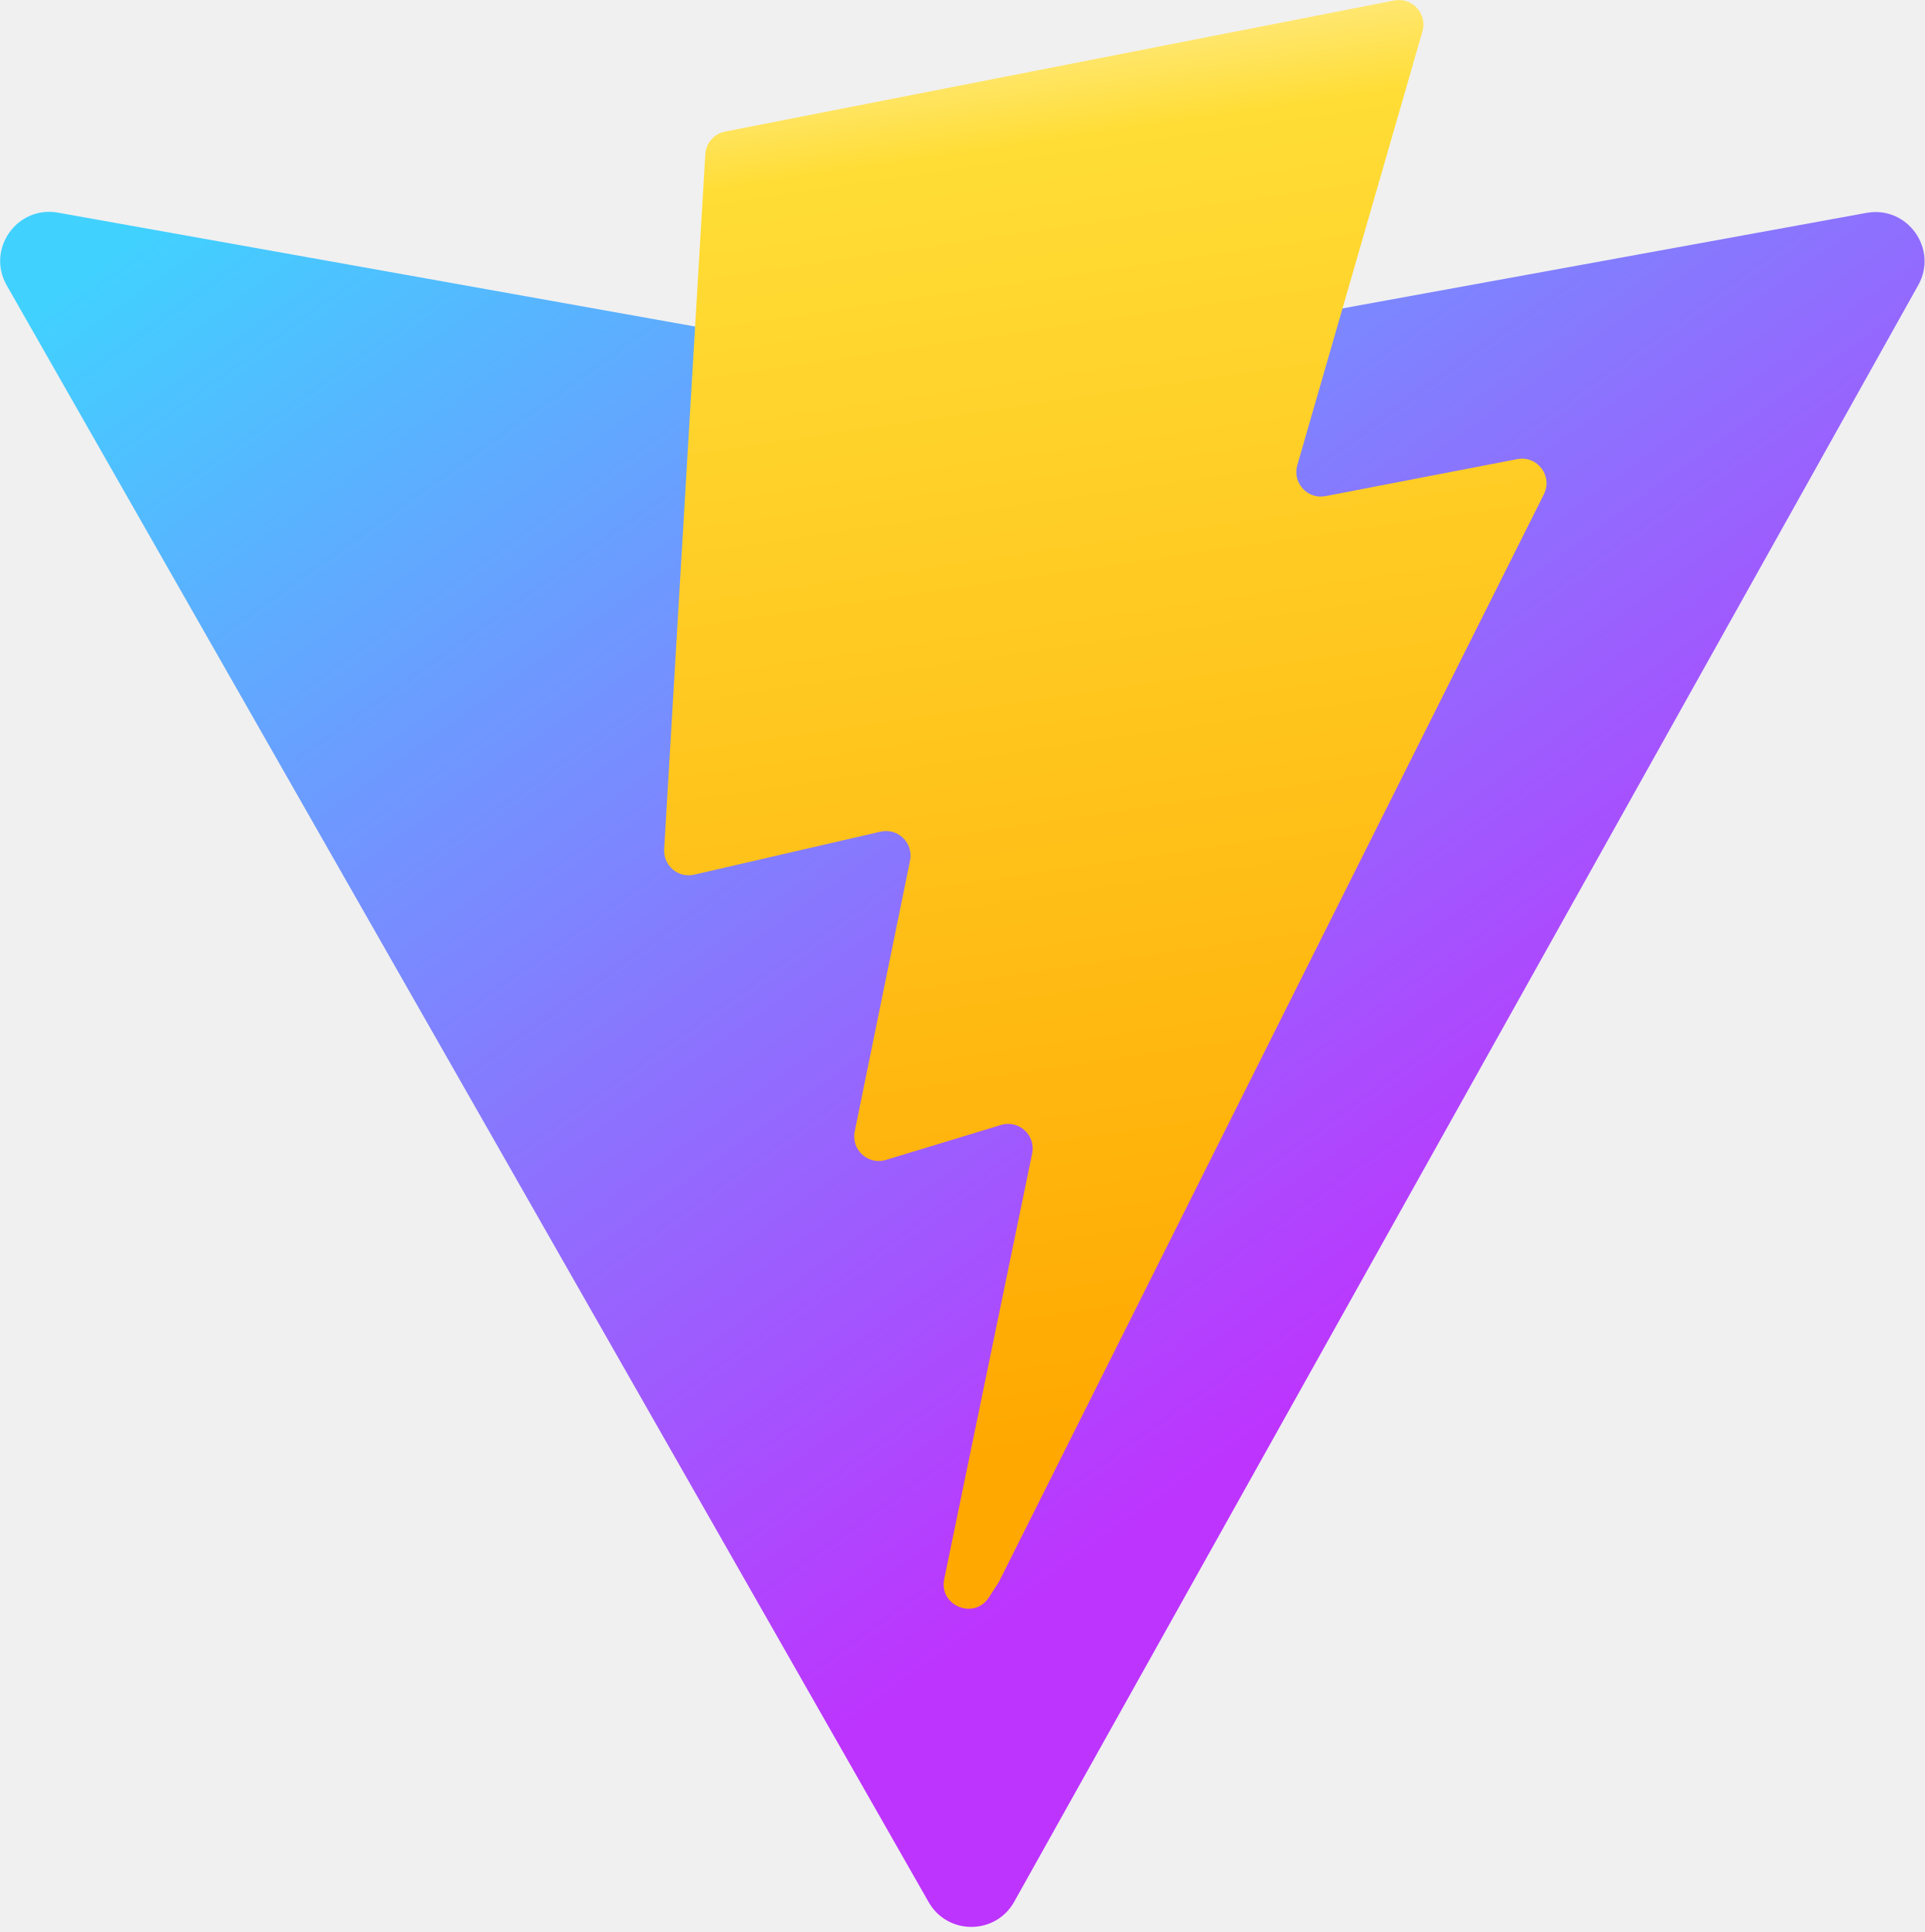
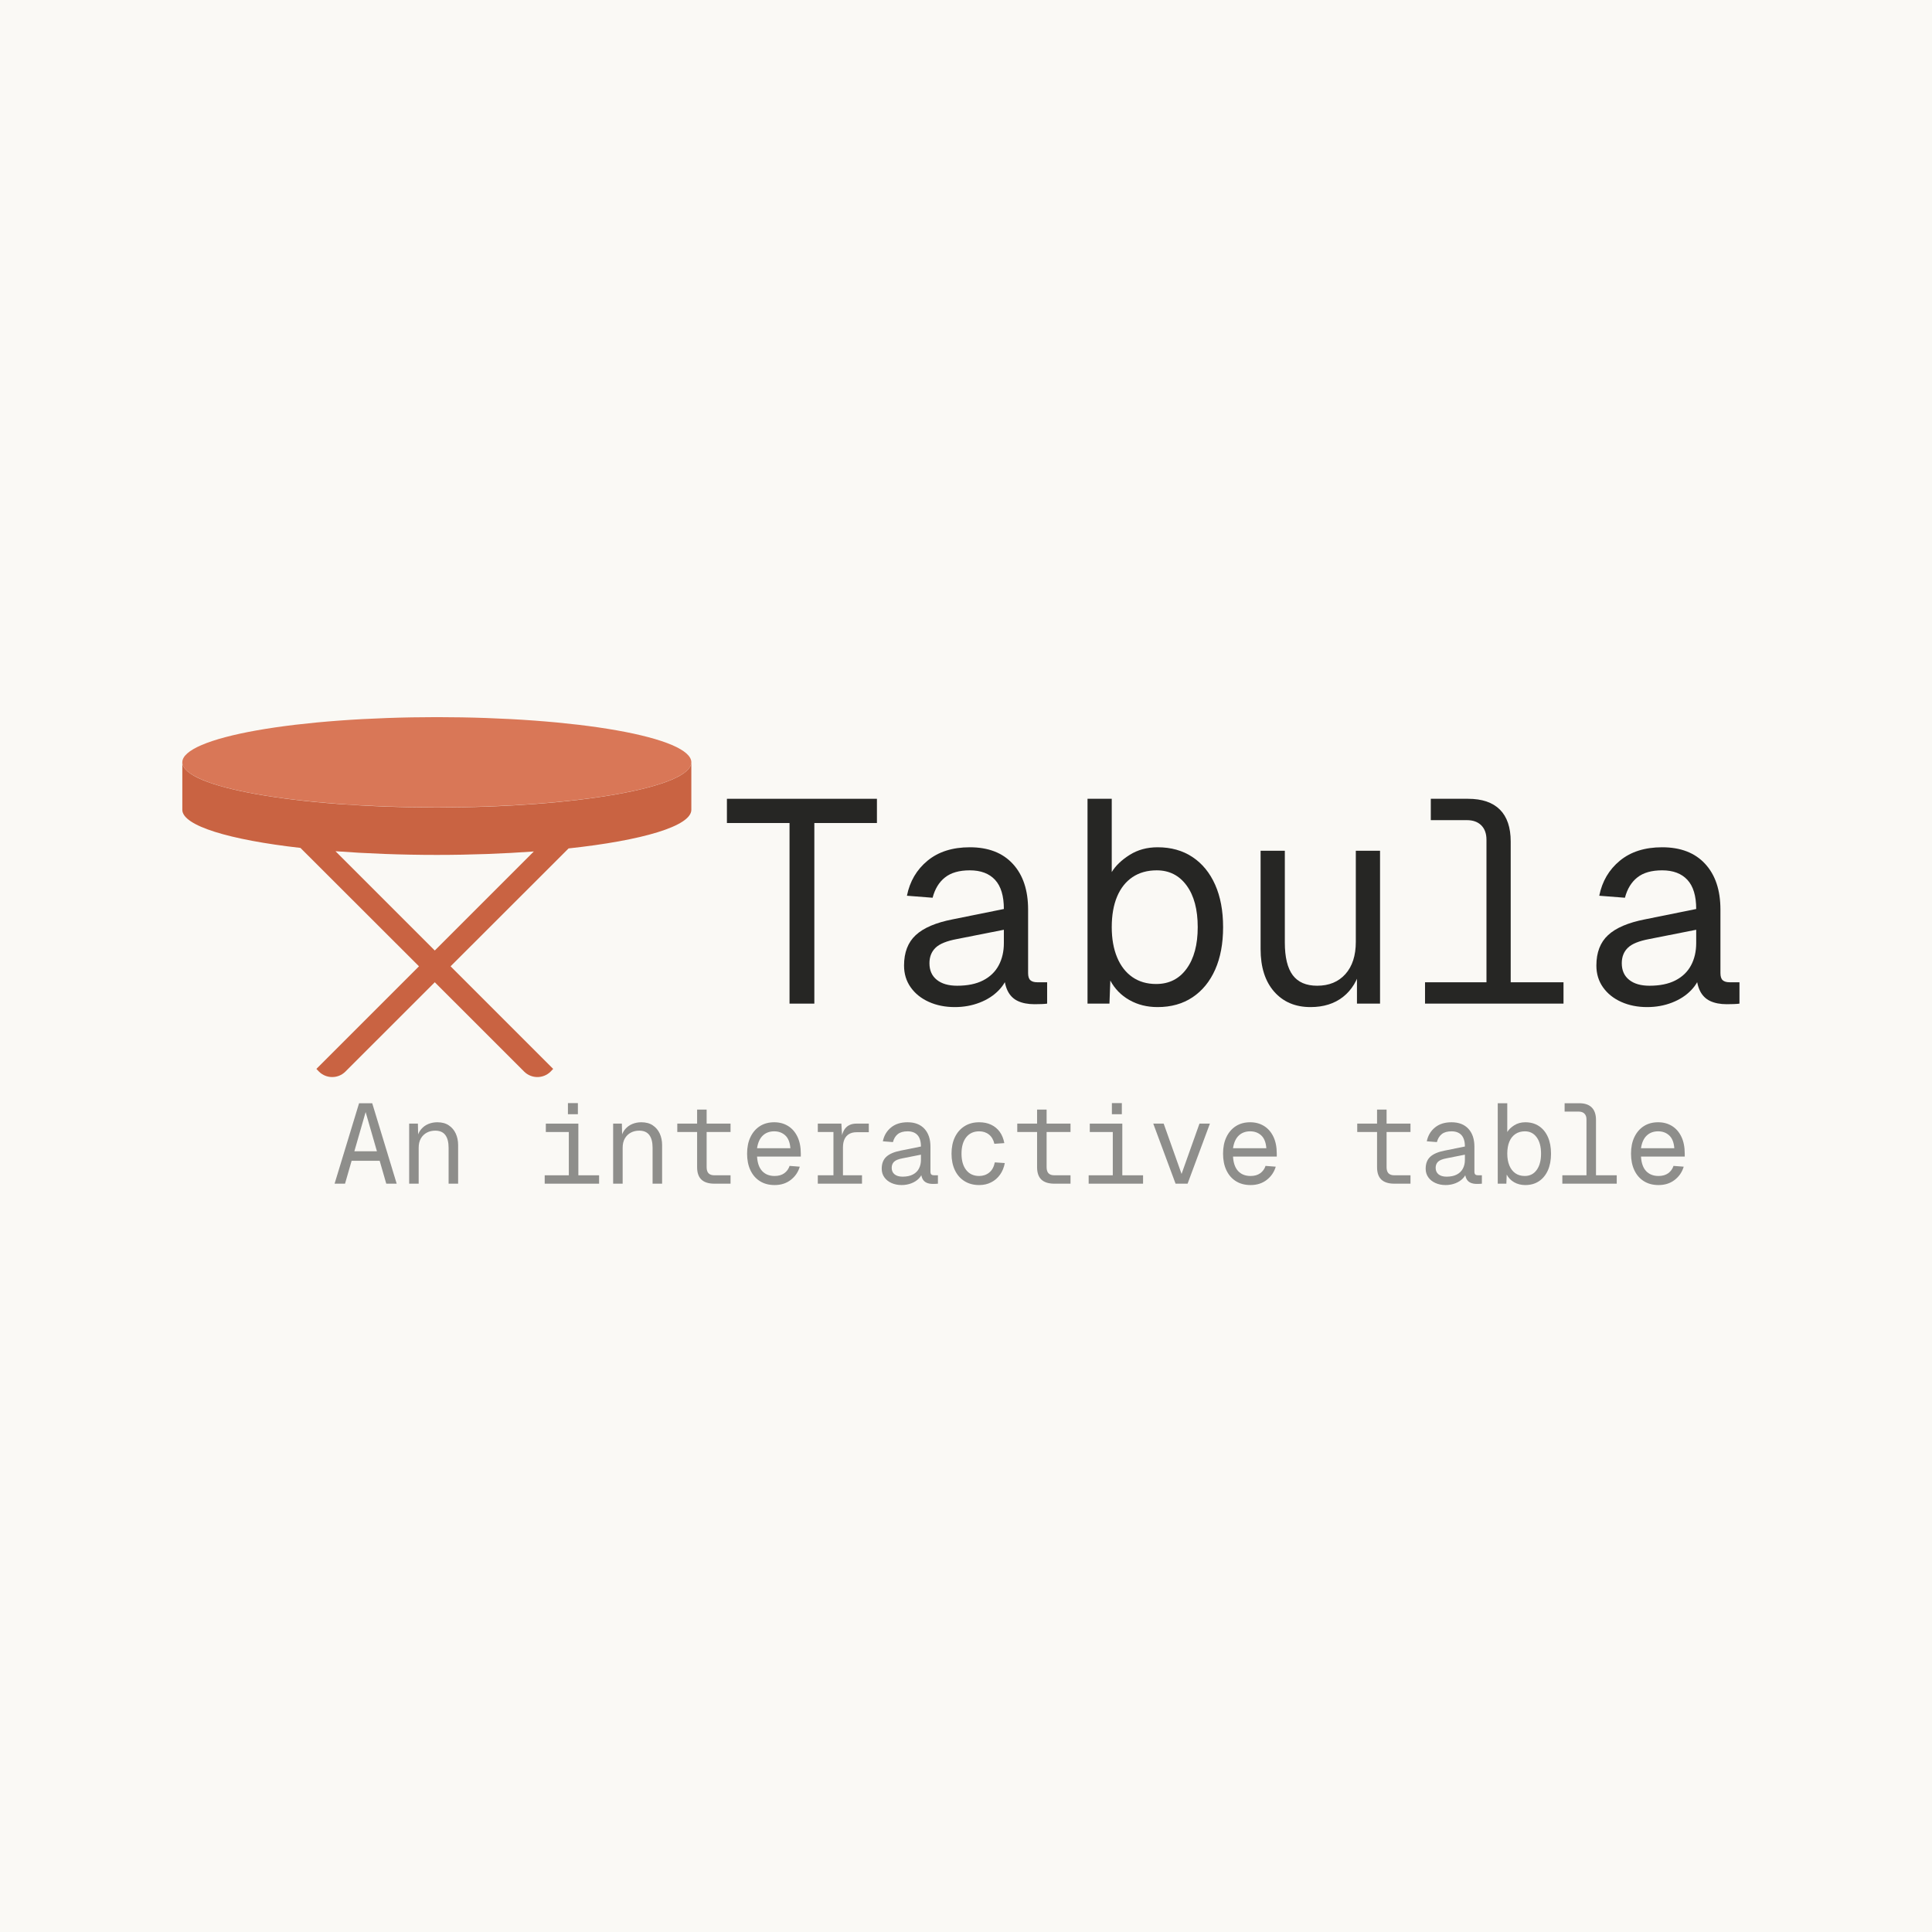
- <svg xmlns="http://www.w3.org/2000/svg" aria-hidden="true" role="img" class="iconify iconify--logos" width="31.88" height="32" preserveAspectRatio="xMidYMid meet" viewBox="0 0 256 257">
+ <svg xmlns="http://www.w3.org/2000/svg" width="500" zoomAndPan="magnify" viewBox="0 0 375 375" height="500" preserveAspectRatio="xMidYMid meet" version="1.2">
  <defs>
-     <linearGradient id="IconifyId1813088fe1fbc01fb466" x1="-.828%" x2="57.636%" y1="7.652%" y2="78.411%">
-       <stop offset="0%" stop-color="#41D1FF" />
-       <stop offset="100%" stop-color="#BD34FE" />
-     </linearGradient>
-     <linearGradient id="IconifyId1813088fe1fbc01fb467" x1="43.376%" x2="50.316%" y1="2.242%" y2="89.03%">
-       <stop offset="0%" stop-color="#FFEA83" />
-       <stop offset="8.333%" stop-color="#FFDD35" />
-       <stop offset="100%" stop-color="#FFA800" />
-     </linearGradient>
+     <clipPath id="2029e6591e">
+       <path d="M 35 139.195 L 135 139.195 L 135 157 L 35 157 Z M 35 139.195 " />
+     </clipPath>
+     <clipPath id="35bf741cff">
+       <path d="M 35 147 L 135 147 L 135 209.695 L 35 209.695 Z M 35 147 " />
+     </clipPath>
+     <filter x="0%" y="0%" width="100%" filterUnits="objectBoundingBox" id="e42a40c205" height="100%">
+       <feColorMatrix values="0 0 0 0 1 0 0 0 0 1 0 0 0 0 1 0 0 0 1 0" type="matrix" in="SourceGraphic" />
+     </filter>
+     <clipPath id="b3791f1d16">
+       <path d="M 0.078 7 L 13 7 L 13 23 L 0.078 23 Z M 0.078 7 " />
+     </clipPath>
+     <clipPath id="013f2a4b12">
+       <rect x="0" width="266" y="0" height="30" />
+     </clipPath>
  </defs>
-   <path fill="url(#IconifyId1813088fe1fbc01fb466)" d="M255.153 37.938L134.897 252.976c-2.483 4.44-8.862 4.466-11.382.048L.875 37.958c-2.746-4.814 1.371-10.646 6.827-9.67l120.385 21.517a6.537 6.537 0 0 0 2.322-.004l117.867-21.483c5.438-.991 9.574 4.796 6.877 9.62Z" />
-   <path fill="url(#IconifyId1813088fe1fbc01fb467)" d="M185.432.063L96.44 17.501a3.268 3.268 0 0 0-2.634 3.014l-5.474 92.456a3.268 3.268 0 0 0 3.997 3.378l24.777-5.718c2.318-.535 4.413 1.507 3.936 3.838l-7.361 36.047c-.495 2.426 1.782 4.5 4.151 3.78l15.304-4.649c2.372-.72 4.652 1.36 4.15 3.788l-11.698 56.621c-.732 3.542 3.979 5.473 5.943 2.437l1.313-2.028l72.516-144.72c1.215-2.423-.88-5.186-3.54-4.672l-25.505 4.922c-2.396.462-4.435-1.77-3.759-4.114l16.646-57.705c.677-2.35-1.37-4.583-3.769-4.113Z" />
+   <g id="a49367066e">
+     <rect x="0" width="375" y="0" height="375" style="fill:#ffffff;fill-opacity:1;stroke:none;" />
+     <rect x="0" width="375" y="0" height="375" style="fill:#faf9f5;fill-opacity:1;stroke:none;" />
+     <g clip-rule="nonzero" clip-path="url(#2029e6591e)">
+       <path style=" stroke:none;fill-rule:nonzero;fill:#d97757;fill-opacity:1;" d="M 134.188 147.953 C 134.188 148.242 134.109 148.527 133.949 148.812 C 133.789 149.098 133.555 149.383 133.238 149.664 C 132.922 149.945 132.531 150.223 132.059 150.496 C 131.59 150.77 131.047 151.039 130.426 151.305 C 129.809 151.57 129.117 151.828 128.355 152.082 C 127.59 152.336 126.762 152.582 125.863 152.82 C 124.961 153.059 124 153.289 122.973 153.508 C 121.949 153.73 120.863 153.945 119.719 154.145 C 118.574 154.348 117.375 154.543 116.125 154.723 C 114.875 154.906 113.578 155.074 112.23 155.234 C 110.887 155.395 109.5 155.543 108.074 155.676 C 106.648 155.812 105.188 155.934 103.691 156.043 C 102.195 156.156 100.676 156.25 99.125 156.336 C 97.578 156.418 96.012 156.488 94.426 156.543 C 92.836 156.598 91.238 156.641 89.629 156.668 C 88.02 156.695 86.406 156.711 84.785 156.711 C 83.168 156.711 81.555 156.695 79.945 156.668 C 78.336 156.641 76.734 156.598 75.148 156.543 C 73.562 156.488 71.996 156.418 70.445 156.336 C 68.898 156.25 67.375 156.156 65.883 156.043 C 64.387 155.934 62.926 155.812 61.5 155.676 C 60.074 155.543 58.688 155.395 57.34 155.234 C 55.996 155.074 54.699 154.906 53.449 154.723 C 52.195 154.543 51 154.348 49.855 154.145 C 48.711 153.945 47.625 153.73 46.602 153.508 C 45.574 153.289 44.609 153.059 43.711 152.82 C 42.812 152.582 41.98 152.336 41.219 152.082 C 40.457 151.828 39.766 151.57 39.148 151.305 C 38.527 151.039 37.984 150.77 37.512 150.496 C 37.043 150.223 36.652 149.945 36.336 149.664 C 36.02 149.383 35.781 149.098 35.625 148.812 C 35.465 148.527 35.387 148.242 35.387 147.953 C 35.387 147.668 35.465 147.383 35.625 147.098 C 35.781 146.809 36.02 146.527 36.336 146.246 C 36.652 145.965 37.043 145.688 37.512 145.414 C 37.984 145.137 38.527 144.867 39.148 144.602 C 39.766 144.34 40.457 144.078 41.219 143.828 C 41.98 143.574 42.812 143.328 43.711 143.09 C 44.609 142.852 45.574 142.621 46.602 142.398 C 47.625 142.176 48.711 141.965 49.855 141.762 C 51 141.559 52.195 141.367 53.449 141.184 C 54.699 141.004 55.996 140.832 57.34 140.672 C 58.688 140.516 60.074 140.367 61.5 140.23 C 62.926 140.098 64.387 139.973 65.883 139.863 C 67.375 139.754 68.898 139.656 70.445 139.574 C 71.996 139.492 73.562 139.422 75.148 139.367 C 76.734 139.309 78.336 139.266 79.945 139.238 C 81.555 139.211 83.168 139.195 84.785 139.195 C 86.406 139.195 88.02 139.211 89.629 139.238 C 91.238 139.266 92.836 139.309 94.426 139.367 C 96.012 139.422 97.578 139.492 99.125 139.574 C 100.676 139.656 102.195 139.754 103.691 139.863 C 105.188 139.973 106.648 140.098 108.074 140.23 C 109.5 140.367 110.887 140.516 112.23 140.672 C 113.578 140.832 114.875 141.004 116.125 141.184 C 117.375 141.367 118.574 141.559 119.719 141.762 C 120.863 141.965 121.949 142.176 122.973 142.398 C 124 142.621 124.961 142.852 125.863 143.09 C 126.762 143.328 127.59 143.574 128.355 143.828 C 129.117 144.078 129.809 144.34 130.426 144.602 C 131.047 144.867 131.59 145.137 132.059 145.414 C 132.531 145.688 132.922 145.965 133.238 146.246 C 133.555 146.527 133.789 146.809 133.949 147.098 C 134.109 147.383 134.188 147.668 134.188 147.953 Z M 134.188 147.953 " />
+     </g>
+     <g clip-rule="nonzero" clip-path="url(#35bf741cff)">
+       <path style=" stroke:none;fill-rule:evenodd;fill:#c96342;fill-opacity:1;" d="M 134.188 157.18 L 134.188 147.953 C 134.188 152.805 112.07 156.734 84.785 156.734 C 57.5 156.734 35.387 152.805 35.387 147.953 L 35.387 157.18 C 35.387 160.273 44.539 163.02 58.316 164.578 L 81.324 187.559 L 61.41 207.473 L 61.93 208.016 C 63.34 209.402 65.617 209.402 67.023 208.016 L 84.391 190.652 L 101.758 208.016 C 103.168 209.402 105.441 209.402 106.852 208.016 L 107.371 207.473 L 87.457 187.559 L 110.363 164.676 C 124.637 163.145 134.188 160.348 134.188 157.18 Z M 65.121 165.223 C 71.133 165.668 77.785 165.938 84.785 165.938 C 91.441 165.938 97.797 165.691 103.613 165.27 L 84.391 184.492 Z M 65.121 165.223 " />
+     </g>
+     <g mask="url(#bc2f01d884)" transform="matrix(1,0,0,1,64,207)">
+       <g clip-path="url(#013f2a4b12)">
+         <g clip-rule="nonzero" clip-path="url(#b3791f1d16)">
+           <g style="fill:#000000;fill-opacity:1;">
+             <g transform="translate(0.372039, 22.7527)">
+               <path style="stroke:none" d="M 0.57 0 L 5.324 -15.617 L 7.875 -15.617 L 12.625 0 L 10.602 0 L 6.598 -13.902 L 2.598 0 Z M 2.969 -4.445 L 3.629 -6.293 L 9.57 -6.293 L 10.23 -4.445 Z M 2.969 -4.445 " />
+             </g>
+           </g>
+         </g>
+         <g style="fill:#000000;fill-opacity:1;">
+           <g transform="translate(13.56968, 22.7527)">
+             <path style="stroke:none" d="M 1.848 0 L 1.848 -11.66 L 3.543 -11.66 L 3.609 -8.688 L 3.387 -8.887 C 3.535 -9.578 3.801 -10.145 4.191 -10.59 C 4.578 -11.039 5.043 -11.371 5.586 -11.594 C 6.129 -11.812 6.703 -11.922 7.305 -11.922 C 8.199 -11.922 8.941 -11.727 9.535 -11.328 C 10.129 -10.934 10.582 -10.402 10.891 -9.734 C 11.195 -9.066 11.352 -8.324 11.352 -7.5 L 11.352 0 L 9.504 0 L 9.504 -6.973 C 9.504 -8.059 9.289 -8.883 8.863 -9.449 C 8.441 -10.012 7.789 -10.293 6.906 -10.293 C 6.305 -10.293 5.762 -10.168 5.281 -9.91 C 4.797 -9.652 4.41 -9.277 4.125 -8.789 C 3.84 -8.297 3.695 -7.691 3.695 -6.973 L 3.695 0 Z M 1.848 0 " />
+           </g>
+         </g>
+         <g style="fill:#000000;fill-opacity:1;">
+           <g transform="translate(26.76733, 22.7527)">
+             <path style="stroke:none" d="" />
+           </g>
+         </g>
+         <g style="fill:#000000;fill-opacity:1;">
+           <g transform="translate(39.96498, 22.7527)">
+             <path style="stroke:none" d="M 6.445 0 L 6.445 -11.66 L 8.293 -11.66 L 8.293 0 Z M 1.762 0 L 1.762 -1.629 L 12.32 -1.629 L 12.32 0 Z M 1.98 -10.031 L 1.98 -11.66 L 8.293 -11.66 L 8.293 -10.031 Z M 6.27 -13.484 L 6.27 -15.641 L 8.203 -15.641 L 8.203 -13.484 Z M 6.27 -13.484 " />
+           </g>
+         </g>
+         <g style="fill:#000000;fill-opacity:1;">
+           <g transform="translate(53.16262, 22.7527)">
+             <path style="stroke:none" d="M 1.848 0 L 1.848 -11.66 L 3.543 -11.66 L 3.609 -8.688 L 3.387 -8.887 C 3.535 -9.578 3.801 -10.145 4.191 -10.59 C 4.578 -11.039 5.043 -11.371 5.586 -11.594 C 6.129 -11.812 6.703 -11.922 7.305 -11.922 C 8.199 -11.922 8.941 -11.727 9.535 -11.328 C 10.129 -10.934 10.582 -10.402 10.891 -9.734 C 11.195 -9.066 11.352 -8.324 11.352 -7.5 L 11.352 0 L 9.504 0 L 9.504 -6.973 C 9.504 -8.059 9.289 -8.883 8.863 -9.449 C 8.441 -10.012 7.789 -10.293 6.906 -10.293 C 6.305 -10.293 5.762 -10.168 5.281 -9.91 C 4.797 -9.652 4.41 -9.277 4.125 -8.789 C 3.84 -8.297 3.695 -7.691 3.695 -6.973 L 3.695 0 Z M 1.848 0 " />
+           </g>
+         </g>
+         <g style="fill:#000000;fill-opacity:1;">
+           <g transform="translate(66.36027, 22.7527)">
+             <path style="stroke:none" d="M 8.316 0 C 7.188 0 6.344 -0.266 5.785 -0.793 C 5.227 -1.32 4.949 -2.125 4.949 -3.211 L 4.949 -14.387 L 6.797 -14.387 L 6.797 -3.211 C 6.797 -2.668 6.922 -2.27 7.172 -2.012 C 7.422 -1.758 7.801 -1.629 8.316 -1.629 L 11.438 -1.629 L 11.438 0 Z M 1.102 -10.031 L 1.102 -11.66 L 11.438 -11.66 L 11.438 -10.031 Z M 1.102 -10.031 " />
+           </g>
+         </g>
+         <g style="fill:#000000;fill-opacity:1;">
+           <g transform="translate(79.55792, 22.7527)">
+             <path style="stroke:none" d="M 6.797 0.266 C 5.699 0.266 4.746 0.016 3.949 -0.484 C 3.148 -0.984 2.535 -1.691 2.102 -2.605 C 1.668 -3.523 1.453 -4.598 1.453 -5.828 C 1.453 -7.062 1.668 -8.133 2.102 -9.039 C 2.535 -9.949 3.141 -10.656 3.926 -11.164 C 4.711 -11.668 5.641 -11.922 6.711 -11.922 C 7.723 -11.922 8.617 -11.684 9.395 -11.207 C 10.172 -10.73 10.777 -10.039 11.219 -9.129 C 11.66 -8.219 11.879 -7.113 11.879 -5.809 L 11.879 -5.258 L 3.387 -5.258 C 3.461 -4.012 3.793 -3.074 4.387 -2.441 C 4.984 -1.812 5.785 -1.496 6.797 -1.496 C 7.559 -1.496 8.188 -1.676 8.68 -2.035 C 9.168 -2.395 9.512 -2.867 9.699 -3.453 L 11.68 -3.301 C 11.371 -2.258 10.789 -1.402 9.934 -0.738 C 9.074 -0.07 8.027 0.266 6.797 0.266 Z M 3.387 -6.887 L 9.855 -6.887 C 9.766 -8.016 9.438 -8.844 8.863 -9.371 C 8.293 -9.898 7.574 -10.164 6.711 -10.164 C 5.816 -10.164 5.078 -9.887 4.5 -9.34 C 3.918 -8.789 3.551 -7.969 3.387 -6.887 Z M 3.387 -6.887 " />
+           </g>
+         </g>
+         <g style="fill:#000000;fill-opacity:1;">
+           <g transform="translate(92.75556, 22.7527)">
+             <path style="stroke:none" d="M 5.016 0 L 5.016 -11.66 L 6.555 -11.66 L 6.73 -8.711 L 6.555 -8.754 C 6.703 -9.754 7.02 -10.484 7.512 -10.953 C 8.004 -11.426 8.66 -11.66 9.48 -11.66 L 11.879 -11.66 L 11.879 -9.988 L 9.504 -9.988 C 8.93 -9.988 8.449 -9.875 8.062 -9.645 C 7.672 -9.418 7.375 -9.09 7.172 -8.656 C 6.965 -8.223 6.863 -7.684 6.863 -7.039 L 6.863 0 Z M 1.98 0 L 1.98 -1.629 L 10.559 -1.629 L 10.559 0 Z M 1.98 -10.031 L 1.98 -11.66 L 6.027 -11.66 L 6.027 -10.031 Z M 1.98 -10.031 " />
+           </g>
+         </g>
+         <g style="fill:#000000;fill-opacity:1;">
+           <g transform="translate(105.9532, 22.7527)">
+             <path style="stroke:none" d="M 5.059 0.266 C 4.328 0.266 3.668 0.133 3.078 -0.133 C 2.492 -0.395 2.031 -0.766 1.695 -1.242 C 1.355 -1.719 1.188 -2.273 1.188 -2.902 C 1.188 -3.902 1.484 -4.676 2.078 -5.223 C 2.672 -5.773 3.609 -6.176 4.883 -6.422 L 8.801 -7.215 C 8.801 -8.211 8.574 -8.953 8.129 -9.438 C 7.68 -9.922 7.039 -10.164 6.203 -10.164 C 5.398 -10.164 4.766 -9.984 4.312 -9.625 C 3.855 -9.266 3.543 -8.746 3.367 -8.074 L 1.406 -8.227 C 1.629 -9.328 2.152 -10.219 2.98 -10.898 C 3.809 -11.582 4.883 -11.922 6.203 -11.922 C 7.609 -11.922 8.703 -11.5 9.48 -10.656 C 10.258 -9.816 10.648 -8.652 10.648 -7.172 L 10.648 -2.332 C 10.648 -2.066 10.707 -1.883 10.824 -1.781 C 10.941 -1.68 11.117 -1.629 11.352 -1.629 L 12.098 -1.629 L 12.098 0 C 12.012 0.016 11.871 0.027 11.68 0.031 C 11.488 0.039 11.309 0.043 11.129 0.043 C 10.633 0.043 10.211 -0.035 9.867 -0.199 C 9.52 -0.359 9.262 -0.621 9.086 -0.98 C 8.91 -1.34 8.812 -1.805 8.801 -2.375 L 9.152 -2.375 C 9.047 -1.879 8.801 -1.426 8.414 -1.023 C 8.027 -0.621 7.539 -0.305 6.953 -0.078 C 6.363 0.148 5.734 0.266 5.059 0.266 Z M 5.234 -1.363 C 6.027 -1.363 6.688 -1.5 7.215 -1.77 C 7.742 -2.043 8.141 -2.422 8.402 -2.914 C 8.668 -3.406 8.801 -3.973 8.801 -4.621 L 8.801 -5.633 L 5.234 -4.926 C 4.445 -4.781 3.895 -4.559 3.586 -4.258 C 3.277 -3.957 3.125 -3.562 3.125 -3.078 C 3.125 -2.535 3.312 -2.117 3.684 -1.816 C 4.059 -1.516 4.574 -1.363 5.234 -1.363 Z M 5.234 -1.363 " />
+           </g>
+         </g>
+         <g style="fill:#000000;fill-opacity:1;">
+           <g transform="translate(119.1509, 22.7527)">
+             <path style="stroke:none" d="M 6.906 0.266 C 5.82 0.266 4.875 0.016 4.07 -0.484 C 3.262 -0.984 2.641 -1.691 2.199 -2.605 C 1.762 -3.523 1.539 -4.598 1.539 -5.828 C 1.539 -7.062 1.762 -8.133 2.199 -9.039 C 2.641 -9.949 3.262 -10.656 4.07 -11.164 C 4.875 -11.668 5.82 -11.922 6.906 -11.922 C 7.773 -11.922 8.543 -11.766 9.219 -11.449 C 9.891 -11.133 10.449 -10.676 10.891 -10.074 C 11.328 -9.473 11.629 -8.742 11.789 -7.875 L 9.855 -7.742 C 9.68 -8.52 9.332 -9.117 8.809 -9.535 C 8.289 -9.953 7.656 -10.164 6.906 -10.164 C 5.836 -10.164 4.996 -9.777 4.387 -9.008 C 3.781 -8.238 3.477 -7.18 3.477 -5.828 C 3.477 -4.48 3.781 -3.422 4.387 -2.652 C 4.996 -1.879 5.836 -1.496 6.906 -1.496 C 7.656 -1.496 8.305 -1.715 8.855 -2.156 C 9.402 -2.598 9.766 -3.254 9.941 -4.137 L 11.879 -4.004 C 11.719 -3.137 11.41 -2.387 10.953 -1.75 C 10.5 -1.109 9.93 -0.617 9.238 -0.266 C 8.551 0.09 7.773 0.266 6.906 0.266 Z M 6.906 0.266 " />
+           </g>
+         </g>
+         <g style="fill:#000000;fill-opacity:1;">
+           <g transform="translate(132.3485, 22.7527)">
+             <path style="stroke:none" d="M 8.316 0 C 7.188 0 6.344 -0.266 5.785 -0.793 C 5.227 -1.32 4.949 -2.125 4.949 -3.211 L 4.949 -14.387 L 6.797 -14.387 L 6.797 -3.211 C 6.797 -2.668 6.922 -2.27 7.172 -2.012 C 7.422 -1.758 7.801 -1.629 8.316 -1.629 L 11.438 -1.629 L 11.438 0 Z M 1.102 -10.031 L 1.102 -11.66 L 11.438 -11.66 L 11.438 -10.031 Z M 1.102 -10.031 " />
+           </g>
+         </g>
+         <g style="fill:#000000;fill-opacity:1;">
+           <g transform="translate(145.5461, 22.7527)">
+             <path style="stroke:none" d="M 6.445 0 L 6.445 -11.66 L 8.293 -11.66 L 8.293 0 Z M 1.762 0 L 1.762 -1.629 L 12.32 -1.629 L 12.32 0 Z M 1.98 -10.031 L 1.98 -11.66 L 8.293 -11.66 L 8.293 -10.031 Z M 6.27 -13.484 L 6.27 -15.641 L 8.203 -15.641 L 8.203 -13.484 Z M 6.27 -13.484 " />
+           </g>
+         </g>
+         <g style="fill:#000000;fill-opacity:1;">
+           <g transform="translate(158.7438, 22.7527)">
+             <path style="stroke:none" d="M 5.434 0 L 1.102 -11.66 L 3.125 -11.66 L 6.598 -1.891 L 10.074 -11.66 L 12.098 -11.66 L 7.766 0 Z M 5.434 0 " />
+           </g>
+         </g>
+         <g style="fill:#000000;fill-opacity:1;">
+           <g transform="translate(171.9414, 22.7527)">
+             <path style="stroke:none" d="M 6.797 0.266 C 5.699 0.266 4.746 0.016 3.949 -0.484 C 3.148 -0.984 2.535 -1.691 2.102 -2.605 C 1.668 -3.523 1.453 -4.598 1.453 -5.828 C 1.453 -7.062 1.668 -8.133 2.102 -9.039 C 2.535 -9.949 3.141 -10.656 3.926 -11.164 C 4.711 -11.668 5.641 -11.922 6.711 -11.922 C 7.723 -11.922 8.617 -11.684 9.395 -11.207 C 10.172 -10.73 10.777 -10.039 11.219 -9.129 C 11.66 -8.219 11.879 -7.113 11.879 -5.809 L 11.879 -5.258 L 3.387 -5.258 C 3.461 -4.012 3.793 -3.074 4.387 -2.441 C 4.984 -1.812 5.785 -1.496 6.797 -1.496 C 7.559 -1.496 8.188 -1.676 8.68 -2.035 C 9.168 -2.395 9.512 -2.867 9.699 -3.453 L 11.68 -3.301 C 11.371 -2.258 10.789 -1.402 9.934 -0.738 C 9.074 -0.07 8.027 0.266 6.797 0.266 Z M 3.387 -6.887 L 9.855 -6.887 C 9.766 -8.016 9.438 -8.844 8.863 -9.371 C 8.293 -9.898 7.574 -10.164 6.711 -10.164 C 5.816 -10.164 5.078 -9.887 4.5 -9.34 C 3.918 -8.789 3.551 -7.969 3.387 -6.887 Z M 3.387 -6.887 " />
+           </g>
+         </g>
+         <g style="fill:#000000;fill-opacity:1;">
+           <g transform="translate(185.1391, 22.7527)">
+             <path style="stroke:none" d="" />
+           </g>
+         </g>
+         <g style="fill:#000000;fill-opacity:1;">
+           <g transform="translate(198.3367, 22.7527)">
+             <path style="stroke:none" d="M 8.316 0 C 7.188 0 6.344 -0.266 5.785 -0.793 C 5.227 -1.32 4.949 -2.125 4.949 -3.211 L 4.949 -14.387 L 6.797 -14.387 L 6.797 -3.211 C 6.797 -2.668 6.922 -2.27 7.172 -2.012 C 7.422 -1.758 7.801 -1.629 8.316 -1.629 L 11.438 -1.629 L 11.438 0 Z M 1.102 -10.031 L 1.102 -11.66 L 11.438 -11.66 L 11.438 -10.031 Z M 1.102 -10.031 " />
+           </g>
+         </g>
+         <g style="fill:#000000;fill-opacity:1;">
+           <g transform="translate(211.5344, 22.7527)">
+             <path style="stroke:none" d="M 5.059 0.266 C 4.328 0.266 3.668 0.133 3.078 -0.133 C 2.492 -0.395 2.031 -0.766 1.695 -1.242 C 1.355 -1.719 1.188 -2.273 1.188 -2.902 C 1.188 -3.902 1.484 -4.676 2.078 -5.223 C 2.672 -5.773 3.609 -6.176 4.883 -6.422 L 8.801 -7.215 C 8.801 -8.211 8.574 -8.953 8.129 -9.438 C 7.68 -9.922 7.039 -10.164 6.203 -10.164 C 5.398 -10.164 4.766 -9.984 4.312 -9.625 C 3.855 -9.266 3.543 -8.746 3.367 -8.074 L 1.406 -8.227 C 1.629 -9.328 2.152 -10.219 2.98 -10.898 C 3.809 -11.582 4.883 -11.922 6.203 -11.922 C 7.609 -11.922 8.703 -11.5 9.48 -10.656 C 10.258 -9.816 10.648 -8.652 10.648 -7.172 L 10.648 -2.332 C 10.648 -2.066 10.707 -1.883 10.824 -1.781 C 10.941 -1.68 11.117 -1.629 11.352 -1.629 L 12.098 -1.629 L 12.098 0 C 12.012 0.016 11.871 0.027 11.68 0.031 C 11.488 0.039 11.309 0.043 11.129 0.043 C 10.633 0.043 10.211 -0.035 9.867 -0.199 C 9.52 -0.359 9.262 -0.621 9.086 -0.98 C 8.91 -1.34 8.812 -1.805 8.801 -2.375 L 9.152 -2.375 C 9.047 -1.879 8.801 -1.426 8.414 -1.023 C 8.027 -0.621 7.539 -0.305 6.953 -0.078 C 6.363 0.148 5.734 0.266 5.059 0.266 Z M 5.234 -1.363 C 6.027 -1.363 6.688 -1.5 7.215 -1.77 C 7.742 -2.043 8.141 -2.422 8.402 -2.914 C 8.668 -3.406 8.801 -3.973 8.801 -4.621 L 8.801 -5.633 L 5.234 -4.926 C 4.445 -4.781 3.895 -4.559 3.586 -4.258 C 3.277 -3.957 3.125 -3.562 3.125 -3.078 C 3.125 -2.535 3.312 -2.117 3.684 -1.816 C 4.059 -1.516 4.574 -1.363 5.234 -1.363 Z M 5.234 -1.363 " />
+           </g>
+         </g>
+         <g style="fill:#000000;fill-opacity:1;">
+           <g transform="translate(224.732, 22.7527)">
+             <path style="stroke:none" d="M 7.324 0.266 C 6.52 0.266 5.801 0.086 5.168 -0.273 C 4.539 -0.633 4.055 -1.129 3.719 -1.762 L 3.652 0 L 1.98 0 L 1.98 -15.617 L 3.828 -15.617 L 3.828 -10.031 C 4.121 -10.516 4.574 -10.949 5.191 -11.34 C 5.809 -11.727 6.52 -11.922 7.324 -11.922 C 8.352 -11.922 9.238 -11.672 9.988 -11.176 C 10.734 -10.676 11.309 -9.973 11.715 -9.062 C 12.117 -8.152 12.32 -7.074 12.32 -5.828 C 12.32 -4.582 12.117 -3.504 11.715 -2.598 C 11.309 -1.688 10.734 -0.984 9.988 -0.484 C 9.238 0.016 8.352 0.266 7.324 0.266 Z M 7.215 -1.496 C 8.199 -1.496 8.973 -1.883 9.535 -2.66 C 10.102 -3.438 10.383 -4.496 10.383 -5.828 C 10.383 -7.18 10.102 -8.238 9.535 -9.008 C 8.973 -9.777 8.211 -10.164 7.258 -10.164 C 6.539 -10.164 5.926 -9.992 5.41 -9.645 C 4.898 -9.301 4.504 -8.805 4.234 -8.16 C 3.965 -7.516 3.828 -6.738 3.828 -5.828 C 3.828 -4.949 3.965 -4.184 4.234 -3.531 C 4.504 -2.879 4.895 -2.375 5.398 -2.023 C 5.906 -1.672 6.512 -1.496 7.215 -1.496 Z M 7.215 -1.496 " />
+           </g>
+         </g>
+         <g style="fill:#000000;fill-opacity:1;">
+           <g transform="translate(237.9297, 22.7527)">
+             <path style="stroke:none" d="M 6.004 0 L 6.004 -12.496 C 6.004 -12.965 5.875 -13.332 5.609 -13.594 C 5.344 -13.859 4.98 -13.992 4.508 -13.992 L 1.762 -13.992 L 1.762 -15.617 L 4.598 -15.617 C 5.668 -15.617 6.477 -15.344 7.027 -14.793 C 7.578 -14.242 7.852 -13.434 7.852 -12.363 L 7.852 0 Z M 1.32 0 L 1.32 -1.629 L 11.879 -1.629 L 11.879 0 Z M 1.32 0 " />
+           </g>
+         </g>
+         <g style="fill:#000000;fill-opacity:1;">
+           <g transform="translate(251.1273, 22.7527)">
+             <path style="stroke:none" d="M 6.797 0.266 C 5.699 0.266 4.746 0.016 3.949 -0.484 C 3.148 -0.984 2.535 -1.691 2.102 -2.605 C 1.668 -3.523 1.453 -4.598 1.453 -5.828 C 1.453 -7.062 1.668 -8.133 2.102 -9.039 C 2.535 -9.949 3.141 -10.656 3.926 -11.164 C 4.711 -11.668 5.641 -11.922 6.711 -11.922 C 7.723 -11.922 8.617 -11.684 9.395 -11.207 C 10.172 -10.73 10.777 -10.039 11.219 -9.129 C 11.66 -8.219 11.879 -7.113 11.879 -5.809 L 11.879 -5.258 L 3.387 -5.258 C 3.461 -4.012 3.793 -3.074 4.387 -2.441 C 4.984 -1.812 5.785 -1.496 6.797 -1.496 C 7.559 -1.496 8.188 -1.676 8.68 -2.035 C 9.168 -2.395 9.512 -2.867 9.699 -3.453 L 11.68 -3.301 C 11.371 -2.258 10.789 -1.402 9.934 -0.738 C 9.074 -0.07 8.027 0.266 6.797 0.266 Z M 3.387 -6.887 L 9.855 -6.887 C 9.766 -8.016 9.438 -8.844 8.863 -9.371 C 8.293 -9.898 7.574 -10.164 6.711 -10.164 C 5.816 -10.164 5.078 -9.887 4.5 -9.34 C 3.918 -8.789 3.551 -7.969 3.387 -6.887 Z M 3.387 -6.887 " />
+           </g>
+         </g>
+       </g>
+       <mask id="bc2f01d884">
+         <g filter="url(#e42a40c205)">
+           <rect x="0" width="375" y="0" height="375" style="fill:#000000;fill-opacity:0.43;stroke:none;" />
+         </g>
+       </mask>
+     </g>
+     <g style="fill:#262624;fill-opacity:1;">
+       <g transform="translate(138.8565, 194.8026)">
+         <path style="stroke:none" d="M 14.391 0 L 14.391 -35.055 L 2.238 -35.055 L 2.238 -39.758 L 31.355 -39.758 L 31.355 -35.055 L 19.207 -35.055 L 19.207 0 Z M 14.391 0 " />
+       </g>
+     </g>
+     <g style="fill:#262624;fill-opacity:1;">
+       <g transform="translate(172.4519, 194.8026)">
+         <path style="stroke:none" d="M 12.879 0.672 C 11.012 0.672 9.332 0.336 7.84 -0.336 C 6.348 -1.008 5.172 -1.949 4.312 -3.164 C 3.453 -4.375 3.023 -5.785 3.023 -7.391 C 3.023 -9.93 3.781 -11.898 5.293 -13.297 C 6.805 -14.699 9.184 -15.715 12.43 -16.352 L 22.398 -18.367 C 22.398 -20.906 21.828 -22.789 20.691 -24.023 C 19.551 -25.254 17.918 -25.871 15.789 -25.871 C 13.738 -25.871 12.133 -25.414 10.977 -24.496 C 9.816 -23.582 9.016 -22.266 8.566 -20.551 L 3.582 -20.941 C 4.145 -23.742 5.477 -26.008 7.586 -27.746 C 9.695 -29.48 12.43 -30.348 15.789 -30.348 C 19.375 -30.348 22.156 -29.277 24.133 -27.129 C 26.113 -24.984 27.102 -22.023 27.102 -18.254 L 27.102 -5.934 C 27.102 -5.262 27.25 -4.797 27.551 -4.535 C 27.848 -4.273 28.297 -4.145 28.895 -4.145 L 30.797 -4.145 L 30.797 0 C 30.574 0.039 30.219 0.066 29.734 0.086 C 29.25 0.102 28.781 0.113 28.332 0.113 C 27.062 0.113 25.992 -0.094 25.113 -0.504 C 24.238 -0.914 23.574 -1.578 23.125 -2.492 C 22.68 -3.406 22.434 -4.59 22.398 -6.047 L 23.293 -6.047 C 23.031 -4.777 22.406 -3.629 21.418 -2.605 C 20.43 -1.578 19.188 -0.773 17.695 -0.195 C 16.203 0.383 14.598 0.672 12.879 0.672 Z M 13.328 -3.473 C 15.344 -3.473 17.023 -3.816 18.367 -4.508 C 19.711 -5.199 20.719 -6.168 21.391 -7.418 C 22.062 -8.668 22.398 -10.117 22.398 -11.758 L 22.398 -14.336 L 13.328 -12.543 C 11.312 -12.168 9.91 -11.602 9.129 -10.836 C 8.344 -10.07 7.953 -9.07 7.953 -7.84 C 7.953 -6.457 8.426 -5.387 9.379 -4.621 C 10.332 -3.855 11.648 -3.473 13.328 -3.473 Z M 13.328 -3.473 " />
+       </g>
+     </g>
+     <g style="fill:#262624;fill-opacity:1;">
+       <g transform="translate(206.0472, 194.8026)">
+         <path style="stroke:none" d="M 18.645 0.672 C 16.594 0.672 14.766 0.215 13.16 -0.699 C 11.555 -1.613 10.32 -2.875 9.465 -4.48 L 9.297 0 L 5.039 0 L 5.039 -39.758 L 9.742 -39.758 L 9.742 -25.535 C 10.488 -26.766 11.648 -27.875 13.215 -28.867 C 14.781 -29.855 16.594 -30.348 18.645 -30.348 C 21.258 -30.348 23.52 -29.715 25.422 -28.445 C 27.324 -27.176 28.789 -25.383 29.816 -23.07 C 30.844 -20.754 31.355 -18.012 31.355 -14.84 C 31.355 -11.664 30.844 -8.922 29.816 -6.605 C 28.789 -4.293 27.324 -2.5 25.422 -1.23 C 23.52 0.039 21.258 0.672 18.645 0.672 Z M 18.367 -3.809 C 20.867 -3.809 22.836 -4.797 24.273 -6.777 C 25.711 -8.754 26.43 -11.441 26.43 -14.84 C 26.43 -18.273 25.711 -20.969 24.273 -22.93 C 22.836 -24.891 20.906 -25.871 18.477 -25.871 C 16.648 -25.871 15.082 -25.43 13.773 -24.555 C 12.469 -23.676 11.469 -22.418 10.777 -20.773 C 10.09 -19.133 9.742 -17.152 9.742 -14.84 C 9.742 -12.598 10.09 -10.648 10.777 -8.988 C 11.469 -7.324 12.457 -6.047 13.746 -5.152 C 15.035 -4.254 16.574 -3.809 18.367 -3.809 Z M 18.367 -3.809 " />
+       </g>
+     </g>
+     <g style="fill:#262624;fill-opacity:1;">
+       <g transform="translate(239.6425, 194.8026)">
+         <path style="stroke:none" d="M 14.727 0.672 C 11.777 0.672 9.426 -0.328 7.672 -2.324 C 5.918 -4.32 5.039 -7.074 5.039 -10.582 L 5.039 -29.676 L 9.742 -29.676 L 9.742 -11.871 C 9.742 -8.996 10.258 -6.879 11.281 -5.516 C 12.309 -4.152 13.887 -3.473 16.016 -3.473 C 18.328 -3.473 20.156 -4.227 21.504 -5.738 C 22.848 -7.25 23.52 -9.332 23.52 -11.984 L 23.52 -29.676 L 28.223 -29.676 L 28.223 0 L 23.742 0 L 23.742 -7.336 L 24.469 -6.945 C 23.871 -4.516 22.734 -2.641 21.055 -1.316 C 19.375 0.008 17.266 0.672 14.727 0.672 Z M 14.727 0.672 " />
+       </g>
+     </g>
+     <g style="fill:#262624;fill-opacity:1;">
+       <g transform="translate(273.2378, 194.8026)">
+         <path style="stroke:none" d="M 15.285 0 L 15.285 -31.805 C 15.285 -33 14.949 -33.934 14.277 -34.605 C 13.605 -35.277 12.672 -35.613 11.48 -35.613 L 4.48 -35.613 L 4.48 -39.758 L 11.703 -39.758 C 14.43 -39.758 16.492 -39.055 17.891 -37.656 C 19.289 -36.258 19.988 -34.195 19.988 -31.469 L 19.988 0 Z M 3.359 0 L 3.359 -4.145 L 30.238 -4.145 L 30.238 0 Z M 3.359 0 " />
+       </g>
+     </g>
+     <g style="fill:#262624;fill-opacity:1;">
+       <g transform="translate(306.8331, 194.8026)">
+         <path style="stroke:none" d="M 12.879 0.672 C 11.012 0.672 9.332 0.336 7.84 -0.336 C 6.348 -1.008 5.172 -1.949 4.312 -3.164 C 3.453 -4.375 3.023 -5.785 3.023 -7.391 C 3.023 -9.93 3.781 -11.898 5.293 -13.297 C 6.805 -14.699 9.184 -15.715 12.43 -16.352 L 22.398 -18.367 C 22.398 -20.906 21.828 -22.789 20.691 -24.023 C 19.551 -25.254 17.918 -25.871 15.789 -25.871 C 13.738 -25.871 12.133 -25.414 10.977 -24.496 C 9.816 -23.582 9.016 -22.266 8.566 -20.551 L 3.582 -20.941 C 4.145 -23.742 5.477 -26.008 7.586 -27.746 C 9.695 -29.48 12.43 -30.348 15.789 -30.348 C 19.375 -30.348 22.156 -29.277 24.133 -27.129 C 26.113 -24.984 27.102 -22.023 27.102 -18.254 L 27.102 -5.934 C 27.102 -5.262 27.25 -4.797 27.551 -4.535 C 27.848 -4.273 28.297 -4.145 28.895 -4.145 L 30.797 -4.145 L 30.797 0 C 30.574 0.039 30.219 0.066 29.734 0.086 C 29.25 0.102 28.781 0.113 28.332 0.113 C 27.062 0.113 25.992 -0.094 25.113 -0.504 C 24.238 -0.914 23.574 -1.578 23.125 -2.492 C 22.68 -3.406 22.434 -4.59 22.398 -6.047 L 23.293 -6.047 C 23.031 -4.777 22.406 -3.629 21.418 -2.605 C 20.43 -1.578 19.188 -0.773 17.695 -0.195 C 16.203 0.383 14.598 0.672 12.879 0.672 Z M 13.328 -3.473 C 15.344 -3.473 17.023 -3.816 18.367 -4.508 C 19.711 -5.199 20.719 -6.168 21.391 -7.418 C 22.062 -8.668 22.398 -10.117 22.398 -11.758 L 22.398 -14.336 L 13.328 -12.543 C 11.312 -12.168 9.91 -11.602 9.129 -10.836 C 8.344 -10.07 7.953 -9.07 7.953 -7.84 C 7.953 -6.457 8.426 -5.387 9.379 -4.621 C 10.332 -3.855 11.648 -3.473 13.328 -3.473 Z M 13.328 -3.473 " />
+       </g>
+     </g>
+   </g>
</svg>
